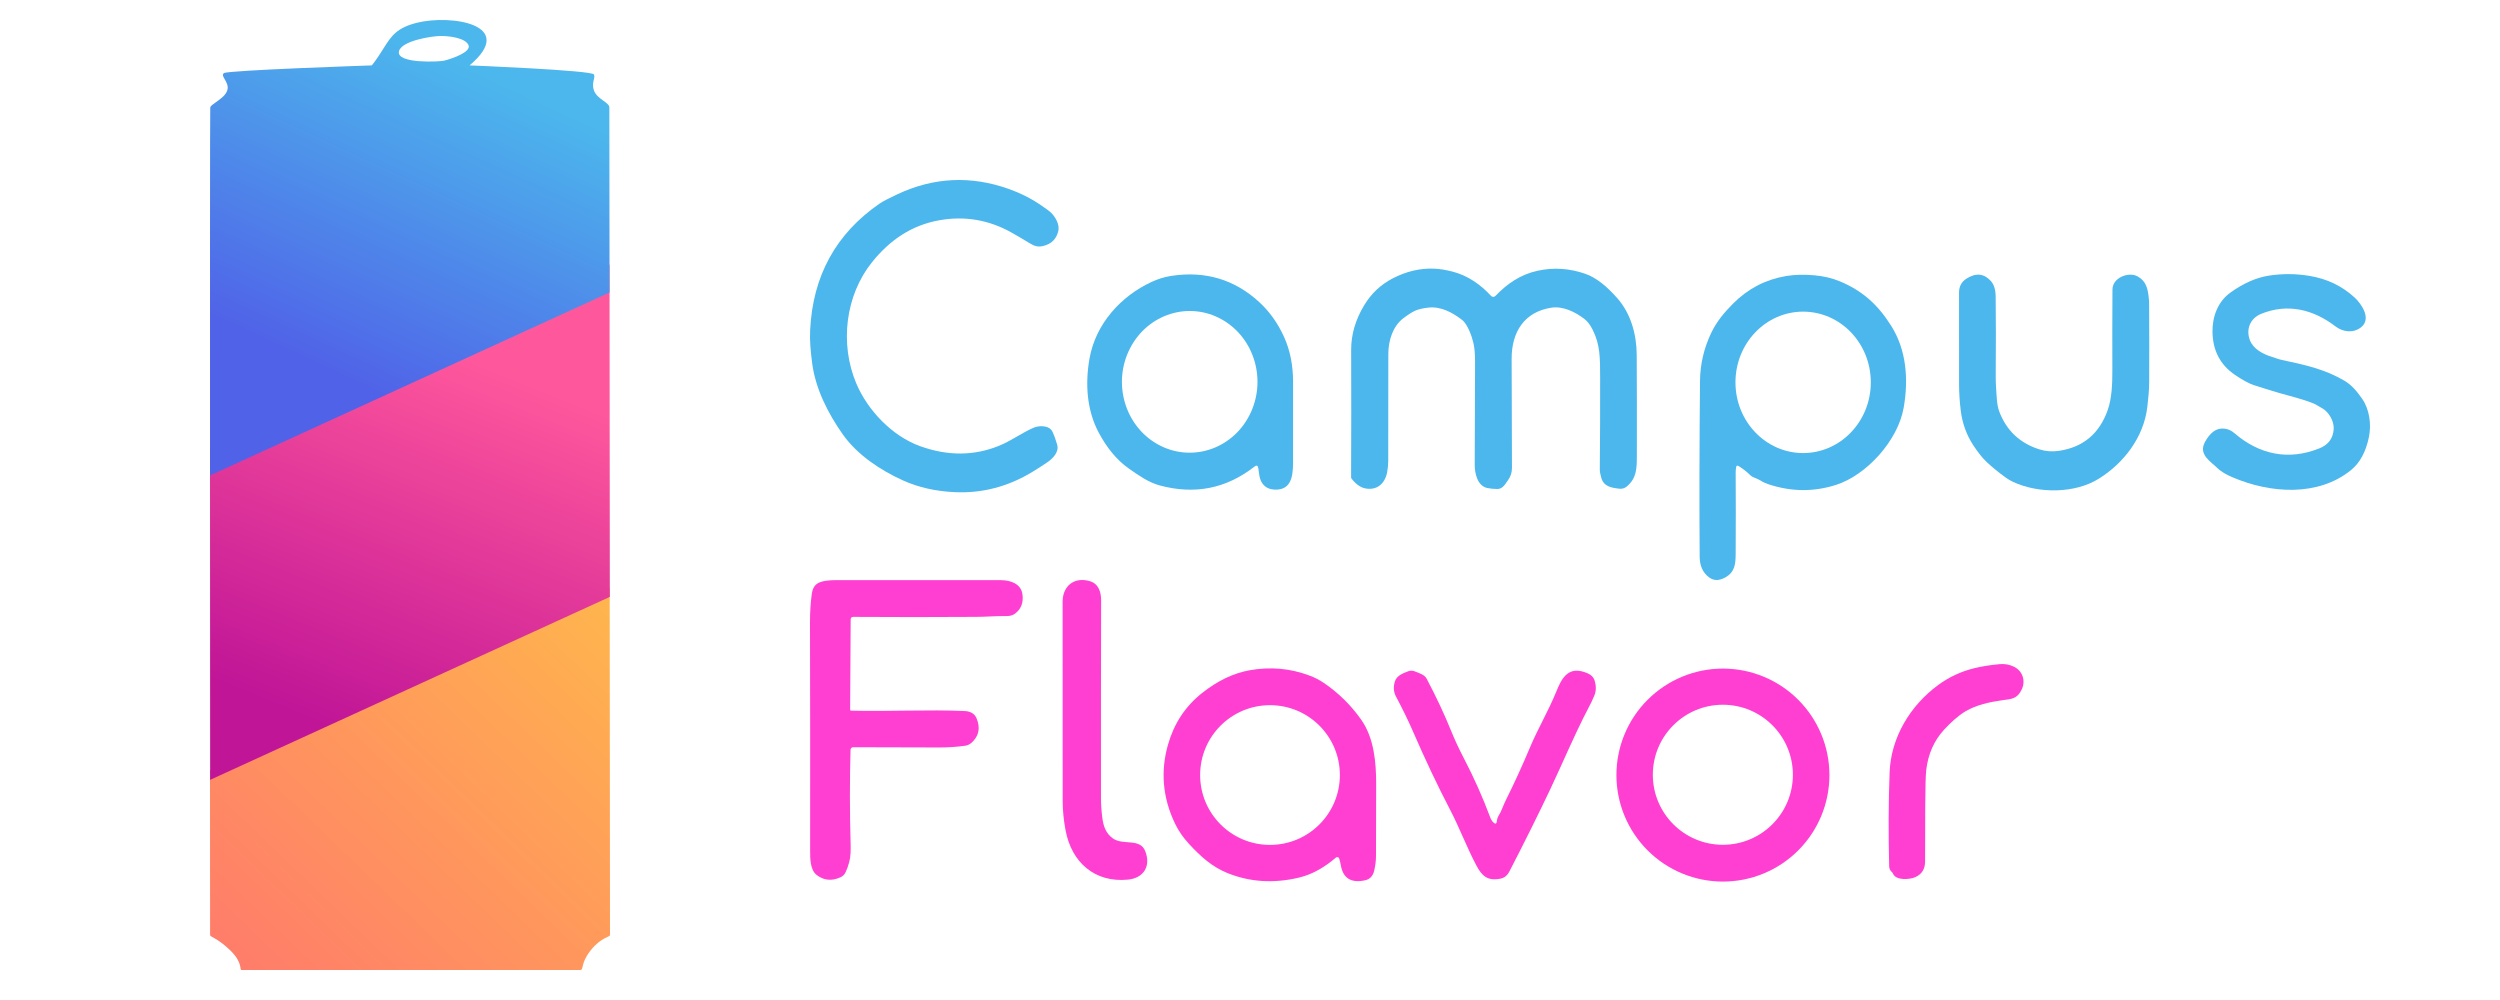
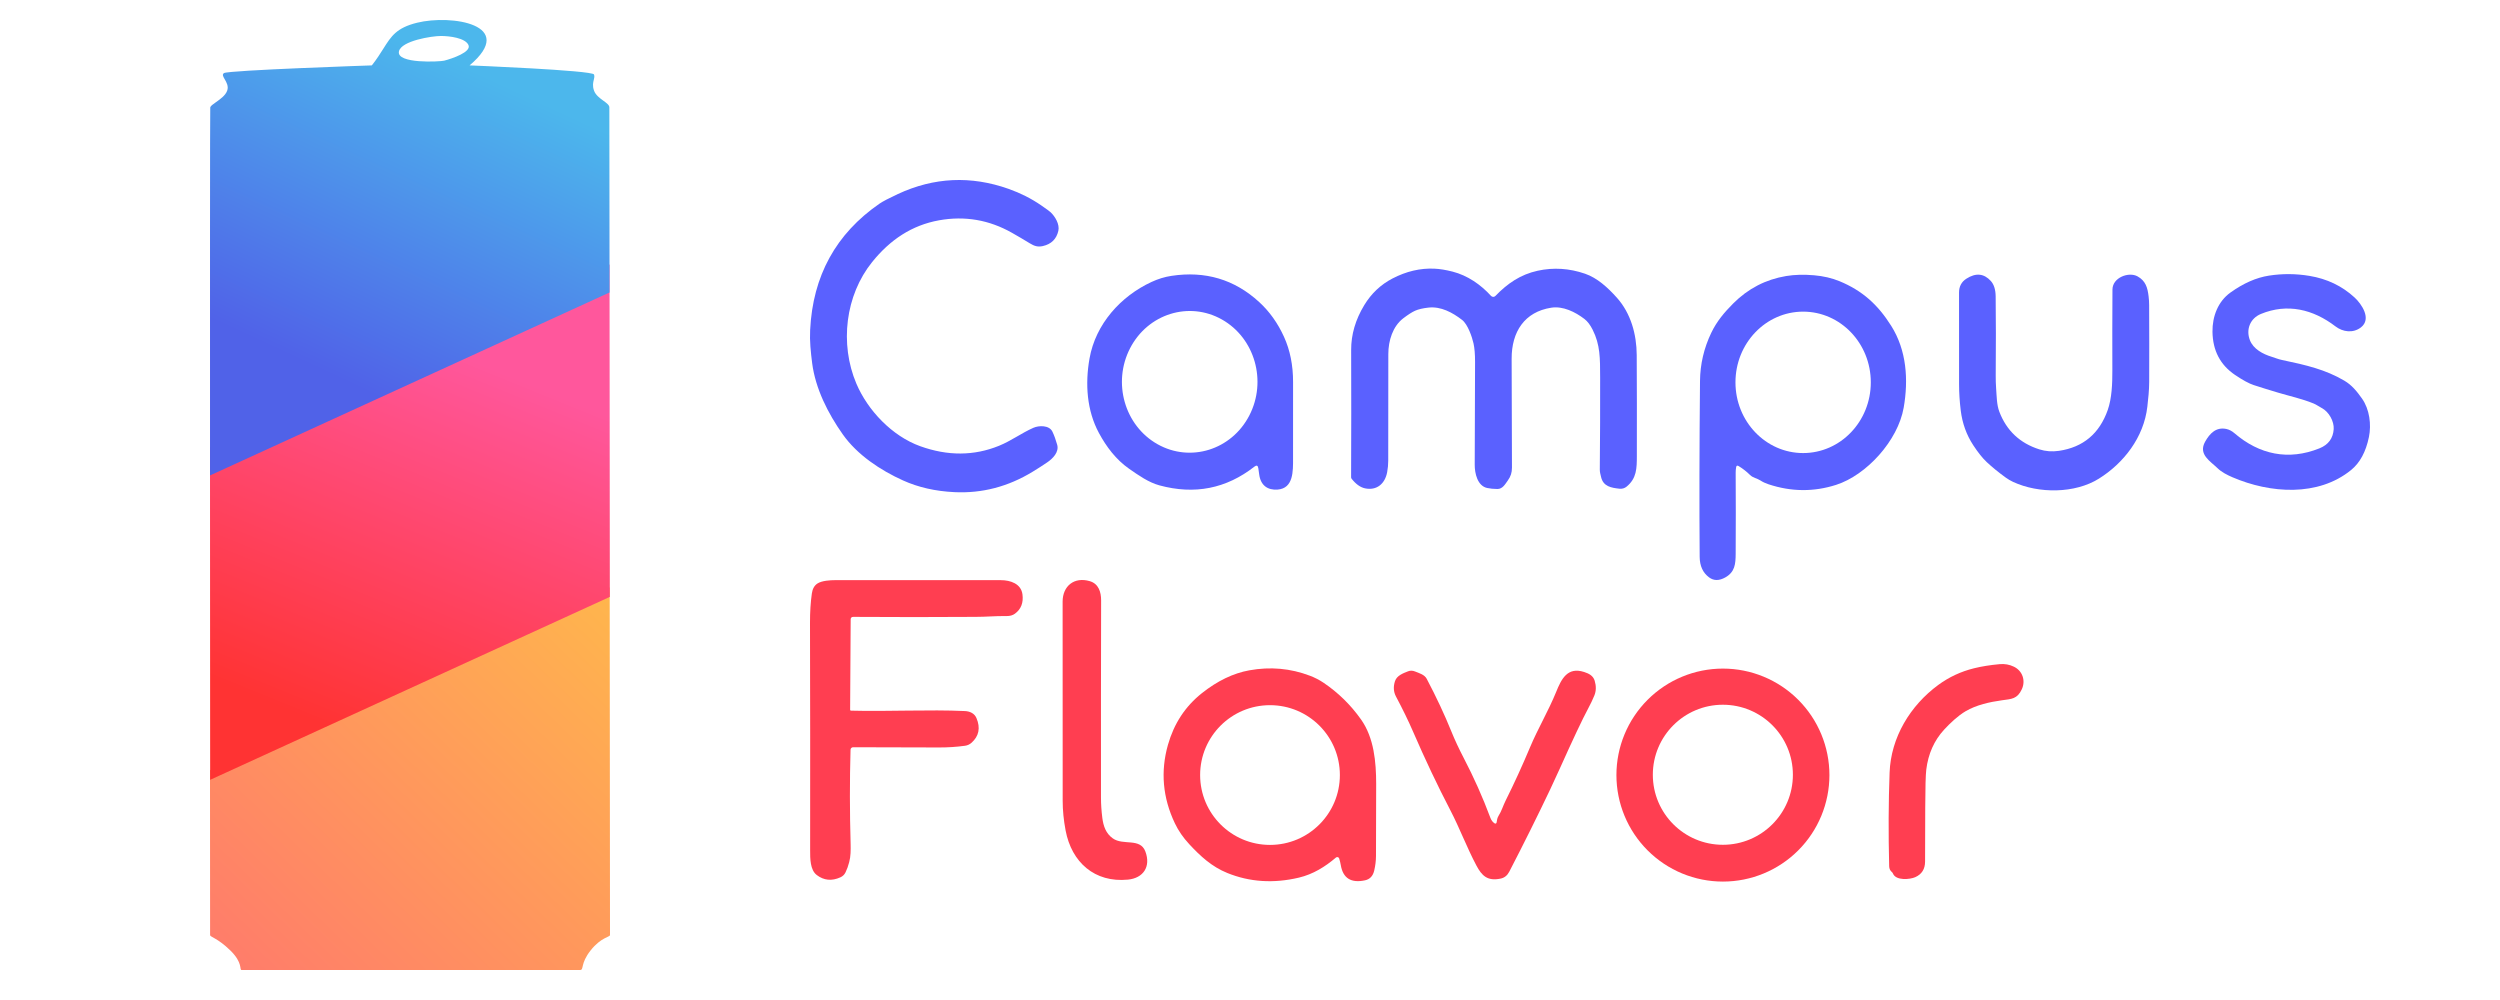
<svg xmlns="http://www.w3.org/2000/svg" width="250" height="100" viewBox="0 0 250 100" fill="none">
  <rect width="250" height="100" fill="white" />
-   <path d="M90.293 48.04C88.061 47.031 85.73 45.494 84.279 43.439C82.787 41.327 81.548 38.861 81.217 36.33C81.144 35.777 81.085 35.216 81.04 34.65C80.997 34.106 80.989 33.557 81.015 33C81.28 27.587 83.591 23.376 87.948 20.367C88.277 20.142 88.892 19.82 89.792 19.401C93.401 17.724 97.089 17.553 100.856 18.886C102.045 19.307 103.134 19.857 104.121 20.537C104.643 20.896 104.959 21.128 105.068 21.232C105.509 21.649 105.983 22.43 105.835 23.083C105.647 23.907 105.13 24.415 104.282 24.607C103.776 24.721 103.433 24.609 102.964 24.321C102.418 23.985 101.827 23.638 101.192 23.278C98.909 21.985 96.481 21.569 93.908 22.03C91.183 22.521 89.009 23.975 87.212 26.207C84.537 29.529 83.95 34.382 85.635 38.359C86.775 41.046 89.21 43.608 92.022 44.62C94.772 45.61 97.399 45.597 99.903 44.578C101.129 44.078 102.154 43.305 103.335 42.782C103.883 42.538 104.923 42.5 105.243 43.167C105.421 43.54 105.58 43.977 105.72 44.478C105.923 45.212 105.277 45.862 104.718 46.239C104.258 46.552 103.776 46.861 103.273 47.168C100.822 48.665 98.214 49.348 95.449 49.215C93.541 49.125 91.823 48.733 90.293 48.04Z" fill="#4CB7EC" />
-   <path d="M160.108 47.701C160.052 47.444 159.978 47.241 159.98 46.959C160.009 43.854 160.021 40.787 160.014 37.759C160.009 35.812 160.029 34.484 159.259 32.961C159.018 32.484 158.747 32.131 158.447 31.9C157.52 31.188 156.291 30.587 155.125 30.77C152.465 31.186 151.154 33.163 151.164 35.883C151.179 39.529 151.189 43.152 151.196 46.751C151.196 47.269 151.075 47.644 150.777 48.056C150.504 48.434 150.258 48.9 149.74 48.9C149.359 48.899 149.017 48.865 148.713 48.798C147.745 48.585 147.468 47.333 147.472 46.473C147.486 43.075 147.497 39.646 147.506 36.186C147.507 35.418 147.455 34.802 147.351 34.338C147.21 33.707 146.782 32.433 146.208 31.991C145.244 31.247 144.091 30.625 142.855 30.759C142.293 30.819 141.841 30.925 141.501 31.077C141.197 31.215 140.807 31.465 140.331 31.827C139.275 32.632 138.834 34.061 138.832 35.405C138.824 39.114 138.821 42.67 138.823 46.072C138.823 46.449 138.787 46.829 138.717 47.213C138.5 48.384 137.67 49.077 136.508 48.835C136.039 48.738 135.591 48.419 135.163 47.877C135.129 47.833 135.11 47.778 135.11 47.721C135.129 43.465 135.131 39.226 135.116 35.004C135.109 33.461 135.546 31.964 136.427 30.512C137.134 29.346 138.076 28.457 139.254 27.846C140.634 27.131 142.028 26.804 143.437 26.866C143.97 26.889 144.576 26.988 145.255 27.161C146.75 27.545 148.067 28.452 149.101 29.588C149.129 29.619 149.163 29.643 149.201 29.66C149.238 29.678 149.279 29.687 149.319 29.688C149.36 29.688 149.401 29.68 149.439 29.665C149.477 29.649 149.511 29.625 149.54 29.595C150.764 28.33 152.056 27.448 153.774 27.072C155.351 26.729 156.93 26.829 158.509 27.373C159.72 27.791 160.766 28.739 161.698 29.782C163.086 31.339 163.661 33.433 163.672 35.507C163.69 38.57 163.694 41.937 163.685 45.609C163.683 46.837 163.666 47.837 162.664 48.66C162.455 48.832 162.211 48.902 161.934 48.87C161.139 48.78 160.325 48.658 160.108 47.701Z" fill="#4CB7EC" />
-   <path d="M227.168 35.678C227.507 35.78 227.809 35.916 228.167 35.991C230.653 36.51 232.552 36.963 234.424 38.061C235.185 38.508 235.688 39.132 236.2 39.856C236.955 40.925 237.149 42.456 236.893 43.701C236.59 45.177 235.998 46.276 235.117 46.996C231.813 49.692 227.02 49.348 223.249 47.726C222.727 47.502 222.162 47.218 221.751 46.817C221.03 46.114 219.8 45.441 220.512 44.17C220.979 43.335 221.618 42.68 222.635 42.897C222.915 42.957 223.182 43.096 223.437 43.314C225.935 45.463 228.849 46.077 231.943 44.835C232.837 44.475 233.312 43.834 233.369 42.91C233.416 42.147 232.906 41.18 232.164 40.797C231.885 40.653 231.651 40.468 231.357 40.348C230.169 39.864 228.975 39.614 227.773 39.254C226.923 39 226.121 38.751 225.366 38.506C224.9 38.354 224.28 38.016 223.505 37.494C222.026 36.497 221.274 35.058 221.248 33.176C221.228 31.639 221.804 30.145 223.043 29.256C224.343 28.323 225.631 27.758 226.907 27.561C228.243 27.354 229.587 27.363 230.941 27.587C232.705 27.878 234.212 28.601 235.462 29.754C236.157 30.395 237.191 31.891 236.093 32.739C235.317 33.34 234.288 33.206 233.55 32.641C231.312 30.929 228.737 30.305 226.091 31.395C225.036 31.83 224.571 32.919 224.987 34.011C225.328 34.902 226.289 35.41 227.168 35.678Z" fill="#4CB7EC" />
-   <path d="M125.832 46.824C125.789 46.547 125.66 46.493 125.444 46.661C122.625 48.868 119.456 49.492 115.938 48.535C114.864 48.241 113.873 47.547 112.907 46.873C111.589 45.952 110.639 44.679 109.897 43.307C108.684 41.07 108.5 38.403 108.952 35.849C109.56 32.402 112.071 29.622 115.154 28.195C115.812 27.89 116.473 27.688 117.136 27.587C120.523 27.07 123.451 27.942 125.917 30.204C126.948 31.149 127.776 32.309 128.401 33.684C129.008 35.019 129.31 36.526 129.307 38.202C129.302 40.904 129.301 43.446 129.305 45.828C129.307 47.106 129.358 48.832 127.766 48.958C126.768 49.036 126.058 48.538 125.919 47.438C125.89 47.213 125.861 47.008 125.832 46.824Z" fill="#4CB7EC" />
-   <path d="M201.312 48.192C201.054 48.073 200.806 47.927 200.57 47.755C199.854 47.237 199.226 46.725 198.685 46.22C198.262 45.826 197.809 45.261 197.327 44.524C196.649 43.491 196.231 42.333 196.074 41.05C195.964 40.155 195.908 39.285 195.907 38.44C195.904 35.411 195.903 32.349 195.903 29.253C195.903 28.646 196.149 28.184 196.641 27.868C197.582 27.263 198.396 27.341 199.084 28.1C199.397 28.447 199.558 28.96 199.566 29.641C199.595 32.013 199.597 34.645 199.572 37.537C199.568 37.983 199.582 38.421 199.613 38.85C199.672 39.615 199.666 40.471 199.934 41.174C200.656 43.063 201.988 44.317 203.93 44.935C204.56 45.136 205.218 45.185 205.906 45.083C208.32 44.723 209.943 43.361 210.775 40.997C211.182 39.843 211.24 38.354 211.235 37.082C211.225 34.386 211.229 31.675 211.246 28.948C211.254 27.756 212.87 27.154 213.746 27.632C214.563 28.079 214.759 28.765 214.861 29.643C214.896 29.942 214.914 30.231 214.915 30.509C214.928 33.081 214.929 35.645 214.919 38.202C214.915 39.031 214.829 39.849 214.736 40.656C214.388 43.742 212.357 46.326 209.886 47.867C207.502 49.357 203.882 49.381 201.312 48.192Z" fill="#4CB7EC" />
-   <path d="M173.612 46.724C173.58 46.914 173.565 47.103 173.567 47.291C173.584 49.902 173.584 52.604 173.567 55.397C173.559 56.407 173.491 57.2 172.533 57.741C171.918 58.086 171.379 58.086 170.913 57.741C170.29 57.281 169.975 56.596 169.967 55.688C169.927 50.614 169.938 44.75 170.001 38.098C170.017 36.421 170.392 34.817 171.124 33.286C171.683 32.117 172.45 31.22 173.324 30.344C174.807 28.857 176.573 27.944 178.622 27.602C179.456 27.465 180.38 27.439 181.395 27.526C182.335 27.607 183.187 27.805 183.951 28.12C186.216 29.057 187.767 30.438 189.117 32.578C190.663 35.026 190.857 37.972 190.368 40.771C189.791 44.067 186.648 47.515 183.608 48.487C181.374 49.201 179.124 49.182 176.859 48.43C176.548 48.328 176.277 48.201 176.047 48.05C175.701 47.822 175.309 47.797 175.007 47.501C174.658 47.156 174.275 46.857 173.857 46.604C173.721 46.523 173.639 46.563 173.612 46.724Z" fill="#4CB7EC" />
+   <path d="M90.293 48.04C88.061 47.031 85.73 45.494 84.279 43.439C82.787 41.327 81.548 38.861 81.217 36.33C81.144 35.777 81.085 35.216 81.04 34.65C80.997 34.106 80.989 33.557 81.015 33C81.28 27.587 83.591 23.376 87.948 20.367C88.277 20.142 88.892 19.82 89.792 19.401C93.401 17.724 97.089 17.553 100.856 18.886C102.045 19.307 103.134 19.857 104.121 20.537C104.643 20.896 104.959 21.128 105.068 21.232C105.509 21.649 105.983 22.43 105.835 23.083C105.647 23.907 105.13 24.415 104.282 24.607C103.776 24.721 103.433 24.609 102.964 24.321C102.418 23.985 101.827 23.638 101.192 23.278C98.909 21.985 96.481 21.569 93.908 22.03C91.183 22.521 89.009 23.975 87.212 26.207C84.537 29.529 83.95 34.382 85.635 38.359C86.775 41.046 89.21 43.608 92.022 44.62C94.772 45.61 97.399 45.597 99.903 44.578C101.129 44.078 102.154 43.305 103.335 42.782C103.883 42.538 104.923 42.5 105.243 43.167C105.421 43.54 105.58 43.977 105.72 44.478C105.923 45.212 105.277 45.862 104.718 46.239C104.258 46.552 103.776 46.861 103.273 47.168C100.822 48.665 98.214 49.348 95.449 49.215C93.541 49.125 91.823 48.733 90.293 48.04Z" fill="#5A61FF" />
+   <path d="M160.108 47.701C160.052 47.444 159.978 47.241 159.98 46.959C160.009 43.854 160.021 40.787 160.014 37.759C160.009 35.812 160.029 34.484 159.259 32.961C159.018 32.484 158.747 32.131 158.447 31.9C157.52 31.188 156.291 30.587 155.125 30.77C152.465 31.186 151.154 33.163 151.164 35.883C151.179 39.529 151.189 43.152 151.196 46.751C151.196 47.269 151.075 47.644 150.777 48.056C150.504 48.434 150.258 48.9 149.74 48.9C149.359 48.899 149.017 48.865 148.713 48.798C147.745 48.585 147.468 47.333 147.472 46.473C147.486 43.075 147.497 39.646 147.506 36.186C147.507 35.418 147.455 34.802 147.351 34.338C147.21 33.707 146.782 32.433 146.208 31.991C145.244 31.247 144.091 30.625 142.855 30.759C142.293 30.819 141.841 30.925 141.501 31.077C141.197 31.215 140.807 31.465 140.331 31.827C139.275 32.632 138.834 34.061 138.832 35.405C138.824 39.114 138.821 42.67 138.823 46.072C138.823 46.449 138.787 46.829 138.717 47.213C138.5 48.384 137.67 49.077 136.508 48.835C136.039 48.738 135.591 48.419 135.163 47.877C135.129 47.833 135.11 47.778 135.11 47.721C135.129 43.465 135.131 39.226 135.116 35.004C135.109 33.461 135.546 31.964 136.427 30.512C137.134 29.346 138.076 28.457 139.254 27.846C140.634 27.131 142.028 26.804 143.437 26.866C143.97 26.889 144.576 26.988 145.255 27.161C146.75 27.545 148.067 28.452 149.101 29.588C149.129 29.619 149.163 29.643 149.201 29.66C149.238 29.678 149.279 29.687 149.319 29.688C149.36 29.688 149.401 29.68 149.439 29.665C149.477 29.649 149.511 29.625 149.54 29.595C150.764 28.33 152.056 27.448 153.774 27.072C155.351 26.729 156.93 26.829 158.509 27.373C159.72 27.791 160.766 28.739 161.698 29.782C163.086 31.339 163.661 33.433 163.672 35.507C163.69 38.57 163.694 41.937 163.685 45.609C163.683 46.837 163.666 47.837 162.664 48.66C162.455 48.832 162.211 48.902 161.934 48.87C161.139 48.78 160.325 48.658 160.108 47.701Z" fill="#5A61FF" />
+   <path d="M227.168 35.678C227.507 35.78 227.809 35.916 228.167 35.991C230.653 36.51 232.552 36.963 234.424 38.061C235.185 38.508 235.688 39.132 236.2 39.856C236.955 40.925 237.149 42.456 236.893 43.701C236.59 45.177 235.998 46.276 235.117 46.996C231.813 49.692 227.02 49.348 223.249 47.726C222.727 47.502 222.162 47.218 221.751 46.817C221.03 46.114 219.8 45.441 220.512 44.17C220.979 43.335 221.618 42.68 222.635 42.897C222.915 42.957 223.182 43.096 223.437 43.314C225.935 45.463 228.849 46.077 231.943 44.835C232.837 44.475 233.312 43.834 233.369 42.91C233.416 42.147 232.906 41.18 232.164 40.797C231.885 40.653 231.651 40.468 231.357 40.348C230.169 39.864 228.975 39.614 227.773 39.254C226.923 39 226.121 38.751 225.366 38.506C224.9 38.354 224.28 38.016 223.505 37.494C222.026 36.497 221.274 35.058 221.248 33.176C221.228 31.639 221.804 30.145 223.043 29.256C224.343 28.323 225.631 27.758 226.907 27.561C228.243 27.354 229.587 27.363 230.941 27.587C232.705 27.878 234.212 28.601 235.462 29.754C236.157 30.395 237.191 31.891 236.093 32.739C235.317 33.34 234.288 33.206 233.55 32.641C231.312 30.929 228.737 30.305 226.091 31.395C225.036 31.83 224.571 32.919 224.987 34.011C225.328 34.902 226.289 35.41 227.168 35.678Z" fill="#5A61FF" />
+   <path d="M125.832 46.824C125.789 46.547 125.66 46.493 125.444 46.661C122.625 48.868 119.456 49.492 115.938 48.535C114.864 48.241 113.873 47.547 112.907 46.873C111.589 45.952 110.639 44.679 109.897 43.307C108.684 41.07 108.5 38.403 108.952 35.849C109.56 32.402 112.071 29.622 115.154 28.195C115.812 27.89 116.473 27.688 117.136 27.587C120.523 27.07 123.451 27.942 125.917 30.204C126.948 31.149 127.776 32.309 128.401 33.684C129.008 35.019 129.31 36.526 129.307 38.202C129.302 40.904 129.301 43.446 129.305 45.828C129.307 47.106 129.358 48.832 127.766 48.958C126.768 49.036 126.058 48.538 125.919 47.438C125.89 47.213 125.861 47.008 125.832 46.824Z" fill="#5A61FF" />
+   <path d="M201.312 48.192C201.054 48.073 200.806 47.927 200.57 47.755C199.854 47.237 199.226 46.725 198.685 46.22C198.262 45.826 197.809 45.261 197.327 44.524C196.649 43.491 196.231 42.333 196.074 41.05C195.964 40.155 195.908 39.285 195.907 38.44C195.904 35.411 195.903 32.349 195.903 29.253C195.903 28.646 196.149 28.184 196.641 27.868C197.582 27.263 198.396 27.341 199.084 28.1C199.397 28.447 199.558 28.96 199.566 29.641C199.595 32.013 199.597 34.645 199.572 37.537C199.568 37.983 199.582 38.421 199.613 38.85C199.672 39.615 199.666 40.471 199.934 41.174C200.656 43.063 201.988 44.317 203.93 44.935C204.56 45.136 205.218 45.185 205.906 45.083C208.32 44.723 209.943 43.361 210.775 40.997C211.182 39.843 211.24 38.354 211.235 37.082C211.225 34.386 211.229 31.675 211.246 28.948C211.254 27.756 212.87 27.154 213.746 27.632C214.563 28.079 214.759 28.765 214.861 29.643C214.896 29.942 214.914 30.231 214.915 30.509C214.928 33.081 214.929 35.645 214.919 38.202C214.915 39.031 214.829 39.849 214.736 40.656C214.388 43.742 212.357 46.326 209.886 47.867C207.502 49.357 203.882 49.381 201.312 48.192Z" fill="#5A61FF" />
+   <path d="M173.612 46.724C173.58 46.914 173.565 47.103 173.567 47.291C173.584 49.902 173.584 52.604 173.567 55.397C173.559 56.407 173.491 57.2 172.533 57.741C171.918 58.086 171.379 58.086 170.913 57.741C170.29 57.281 169.975 56.596 169.967 55.688C169.927 50.614 169.938 44.75 170.001 38.098C170.017 36.421 170.392 34.817 171.124 33.286C171.683 32.117 172.45 31.22 173.324 30.344C174.807 28.857 176.573 27.944 178.622 27.602C179.456 27.465 180.38 27.439 181.395 27.526C182.335 27.607 183.187 27.805 183.951 28.12C186.216 29.057 187.767 30.438 189.117 32.578C190.663 35.026 190.857 37.972 190.368 40.771C189.791 44.067 186.648 47.515 183.608 48.487C181.374 49.201 179.124 49.182 176.859 48.43C176.548 48.328 176.277 48.201 176.047 48.05C175.701 47.822 175.309 47.797 175.007 47.501C174.658 47.156 174.275 46.857 173.857 46.604C173.721 46.523 173.639 46.563 173.612 46.724Z" fill="#5A61FF" />
  <path d="M113.011 34.818C111.23 38.26 112.454 42.557 115.746 44.417C119.037 46.276 123.15 44.994 124.931 41.552C126.712 38.11 125.488 33.812 122.196 31.952C118.905 30.093 114.792 31.376 113.011 34.818Z" fill="white" />
  <path d="M180.313 45.306C184.051 45.306 187.081 42.141 187.081 38.235C187.081 34.33 184.051 31.164 180.313 31.164C176.576 31.164 173.546 34.33 173.546 38.235C173.546 42.141 176.576 45.306 180.313 45.306Z" fill="white" />
-   <path d="M85.114 71.065C88.732 71.166 92.941 70.937 96.489 71.106C96.992 71.129 97.447 71.335 97.647 71.811C98.061 72.79 97.896 73.611 97.154 74.275C96.966 74.442 96.749 74.542 96.502 74.576C95.661 74.691 94.799 74.748 93.915 74.747C91.022 74.742 88.154 74.734 85.31 74.724C85.243 74.724 85.179 74.75 85.131 74.796C85.083 74.843 85.055 74.906 85.054 74.973C84.967 78.051 84.97 81.196 85.063 84.409C85.072 84.695 85.07 84.995 85.055 85.311C85.043 85.612 84.997 85.913 84.919 86.215C84.823 86.59 84.702 86.929 84.554 87.232C84.442 87.462 84.271 87.628 84.041 87.732C83.176 88.122 82.388 88.046 81.677 87.504C81.012 86.997 81.012 85.862 81.014 85.045C81.024 77.13 81.019 69.541 81 62.278C80.998 61.207 81.059 60.23 81.185 59.346C81.251 58.879 81.441 58.545 81.754 58.345C82.19 58.065 83.016 58.016 83.533 58.014C88.889 58.01 94.407 58.011 100.087 58.016C101.046 58.018 102.105 58.374 102.245 59.429C102.358 60.271 102.108 60.917 101.495 61.368C101.276 61.531 100.995 61.611 100.651 61.607C100.111 61.602 99.582 61.613 99.065 61.642C98.576 61.668 98.069 61.683 97.543 61.687C93.472 61.715 89.401 61.716 85.33 61.688C85.156 61.687 85.069 61.773 85.067 61.947L85.013 70.962C85.011 71.029 85.045 71.064 85.114 71.065Z" fill="#FF3FD1" />
-   <path d="M110.232 81.787C110.335 82.606 110.588 83.346 111.278 83.836C112.322 84.583 114.015 83.754 114.538 85.152C115.108 86.677 114.323 87.814 112.791 87.963C109.462 88.286 107.16 86.225 106.56 83.047C106.367 82.025 106.269 81.04 106.268 80.092C106.258 73.624 106.256 66.98 106.262 60.159C106.264 58.615 107.407 57.653 108.982 58.117C109.867 58.378 110.114 59.214 110.112 60.038C110.096 66.254 110.092 72.834 110.098 79.777C110.099 80.42 110.144 81.09 110.232 81.787Z" fill="#FF3FD1" />
-   <path d="M191.522 87.718C190.998 87.95 189.59 88.091 189.293 87.349C189.272 87.296 189.239 87.25 189.195 87.213C189.017 87.065 188.924 86.871 188.917 86.629C188.834 83.35 188.849 80.226 188.96 77.257C189.09 73.736 191.025 70.554 193.826 68.495C194.901 67.706 196.096 67.149 197.411 66.825C198.16 66.639 199.015 66.503 199.976 66.415C200.474 66.369 200.947 66.455 201.393 66.671C202.25 67.085 202.581 68.057 202.186 68.917C201.729 69.91 201.156 69.895 200.205 70.027C198.961 70.198 197.631 70.495 196.564 71.121C195.801 71.567 194.995 72.331 194.411 72.966C193.415 74.05 192.82 75.383 192.627 76.967C192.565 77.482 192.53 78.746 192.524 80.758C192.519 82.578 192.513 84.377 192.508 86.155C192.507 86.907 192.178 87.428 191.522 87.718Z" fill="#FF3FD1" />
-   <path d="M133.919 85.849C133.909 85.817 133.892 85.788 133.868 85.764C133.844 85.741 133.815 85.723 133.783 85.714C133.751 85.704 133.717 85.703 133.684 85.71C133.652 85.717 133.622 85.732 133.596 85.754C132.506 86.683 131.302 87.427 129.893 87.762C127.359 88.362 124.972 88.208 122.731 87.299C121.185 86.673 120.036 85.618 118.916 84.408C118.315 83.761 117.839 83.07 117.489 82.334C116.27 79.772 116.038 77.154 116.795 74.482C117.398 72.356 118.529 70.635 120.188 69.318C121.742 68.085 123.324 67.323 124.933 67.032C127.025 66.652 129.044 66.832 130.989 67.572C131.487 67.761 131.946 67.998 132.366 68.282C133.826 69.269 135.073 70.491 136.104 71.947C137.403 73.782 137.615 76.204 137.617 78.391C137.618 81.057 137.612 83.46 137.599 85.6C137.597 86.077 137.537 86.564 137.421 87.06C137.294 87.604 136.986 87.928 136.499 88.032C135.111 88.329 134.305 87.826 134.081 86.523C134.044 86.306 133.99 86.081 133.919 85.849Z" fill="#FF3FD1" />
-   <path d="M182.942 77.508C182.942 80.333 181.82 83.042 179.823 85.039C177.826 87.036 175.117 88.158 172.292 88.158C169.468 88.158 166.759 87.036 164.762 85.039C162.764 83.042 161.642 80.333 161.642 77.508C161.642 74.684 162.764 71.975 164.762 69.978C166.759 67.981 169.468 66.859 172.292 66.859C175.117 66.859 177.826 67.981 179.823 69.978C181.82 71.975 182.942 74.684 182.942 77.508Z" fill="#FF3FD1" />
-   <path d="M149.467 82.341C149.484 82.352 149.504 82.359 149.525 82.361C149.545 82.362 149.566 82.358 149.585 82.35C149.604 82.341 149.621 82.328 149.633 82.312C149.646 82.295 149.654 82.276 149.657 82.255C149.692 82.028 149.727 81.789 149.851 81.591C150.155 81.118 150.306 80.576 150.561 80.064C151.414 78.355 152.227 76.579 153.001 74.736C153.794 72.846 154.848 71.082 155.61 69.207C156.129 67.925 156.734 66.656 158.409 67.198C158.878 67.35 159.313 67.56 159.467 68.069C159.629 68.606 159.619 69.098 159.438 69.545C159.268 69.961 159.059 70.399 158.812 70.859C158.244 71.915 157.305 73.905 155.993 76.829C155.678 77.532 155.36 78.222 155.038 78.9C153.727 81.657 152.354 84.417 150.921 87.18C150.726 87.554 150.44 87.781 150.061 87.86C148.751 88.136 148.183 87.576 147.643 86.558C146.677 84.738 145.971 82.827 145.042 81.04C143.757 78.573 142.507 75.934 141.29 73.126C140.841 72.09 140.278 70.933 139.6 69.656C139.351 69.185 139.318 68.672 139.499 68.116C139.682 67.556 140.31 67.326 140.805 67.132C141.028 67.044 141.262 67.049 141.505 67.148C141.914 67.315 142.446 67.457 142.668 67.875C143.631 69.702 144.453 71.456 145.133 73.138C145.477 73.985 145.885 74.862 146.358 75.77C147.383 77.733 148.276 79.736 149.037 81.779C149.13 82.031 149.273 82.218 149.467 82.341Z" fill="#FF3FD1" />
+   <path d="M85.114 71.065C88.732 71.166 92.941 70.937 96.489 71.106C96.992 71.129 97.447 71.335 97.647 71.811C98.061 72.79 97.896 73.611 97.154 74.275C96.966 74.442 96.749 74.542 96.502 74.576C95.661 74.691 94.799 74.748 93.915 74.747C91.022 74.742 88.154 74.734 85.31 74.724C85.243 74.724 85.179 74.75 85.131 74.796C85.083 74.843 85.055 74.906 85.054 74.973C84.967 78.051 84.97 81.196 85.063 84.409C85.072 84.694 85.07 84.995 85.055 85.311C85.043 85.612 84.997 85.913 84.919 86.215C84.823 86.59 84.702 86.929 84.554 87.232C84.442 87.462 84.271 87.628 84.041 87.732C83.176 88.122 82.388 88.046 81.677 87.504C81.012 86.997 81.012 85.862 81.014 85.045C81.024 77.13 81.019 69.541 81 62.278C80.998 61.207 81.059 60.23 81.185 59.346C81.251 58.879 81.441 58.545 81.754 58.344C82.19 58.065 83.016 58.016 83.533 58.014C88.889 58.01 94.407 58.011 100.087 58.016C101.046 58.018 102.105 58.374 102.245 59.429C102.358 60.27 102.108 60.917 101.495 61.368C101.276 61.531 100.995 61.611 100.651 61.607C100.111 61.602 99.582 61.613 99.065 61.642C98.576 61.668 98.069 61.683 97.543 61.687C93.472 61.715 89.401 61.716 85.33 61.688C85.156 61.687 85.069 61.773 85.067 61.947L85.013 70.962C85.011 71.029 85.045 71.064 85.114 71.065Z" fill="#FF3E51" />
+   <path d="M110.232 81.787C110.335 82.606 110.588 83.346 111.278 83.836C112.322 84.583 114.015 83.754 114.538 85.152C115.108 86.677 114.323 87.814 112.791 87.963C109.462 88.286 107.16 86.225 106.56 83.047C106.367 82.025 106.269 81.04 106.268 80.092C106.258 73.624 106.256 66.98 106.262 60.159C106.264 58.615 107.407 57.653 108.982 58.117C109.867 58.378 110.114 59.214 110.112 60.038C110.096 66.254 110.092 72.834 110.098 79.777C110.099 80.42 110.144 81.09 110.232 81.787Z" fill="#FF3E51" />
+   <path d="M191.522 87.718C190.998 87.95 189.59 88.091 189.293 87.349C189.272 87.296 189.239 87.25 189.195 87.213C189.017 87.065 188.924 86.871 188.917 86.63C188.834 83.35 188.849 80.226 188.96 77.257C189.09 73.736 191.025 70.554 193.826 68.495C194.901 67.706 196.096 67.149 197.411 66.825C198.16 66.639 199.015 66.503 199.976 66.415C200.474 66.369 200.947 66.455 201.393 66.671C202.25 67.085 202.581 68.057 202.186 68.917C201.729 69.91 201.156 69.895 200.205 70.027C198.961 70.198 197.631 70.495 196.564 71.121C195.801 71.567 194.995 72.331 194.411 72.966C193.415 74.05 192.82 75.383 192.627 76.967C192.565 77.482 192.53 78.746 192.524 80.758C192.519 82.578 192.513 84.377 192.508 86.155C192.507 86.907 192.178 87.428 191.522 87.718Z" fill="#FF3E51" />
+   <path d="M133.919 85.849C133.909 85.817 133.892 85.788 133.868 85.764C133.844 85.741 133.815 85.723 133.783 85.714C133.751 85.704 133.717 85.703 133.684 85.71C133.652 85.717 133.622 85.732 133.596 85.754C132.506 86.683 131.302 87.427 129.893 87.762C127.359 88.362 124.972 88.208 122.731 87.299C121.185 86.673 120.036 85.618 118.916 84.408C118.315 83.761 117.839 83.07 117.489 82.334C116.27 79.772 116.038 77.154 116.795 74.482C117.398 72.356 118.529 70.635 120.188 69.318C121.742 68.085 123.324 67.323 124.933 67.032C127.025 66.652 129.044 66.832 130.989 67.572C131.487 67.761 131.946 67.998 132.366 68.282C133.826 69.269 135.073 70.491 136.104 71.947C137.403 73.782 137.615 76.204 137.617 78.391C137.618 81.057 137.612 83.46 137.599 85.6C137.597 86.077 137.537 86.564 137.421 87.06C137.294 87.604 136.986 87.928 136.499 88.032C135.111 88.329 134.305 87.826 134.081 86.523C134.044 86.306 133.99 86.081 133.919 85.849Z" fill="#FF3E51" />
+   <path d="M182.942 77.508C182.942 80.333 181.82 83.042 179.823 85.039C177.826 87.036 175.117 88.158 172.292 88.158C169.468 88.158 166.759 87.036 164.762 85.039C162.764 83.042 161.642 80.333 161.642 77.508C161.642 74.684 162.764 71.975 164.762 69.978C166.759 67.981 169.468 66.859 172.292 66.859C175.117 66.859 177.826 67.981 179.823 69.978C181.82 71.975 182.942 74.684 182.942 77.508Z" fill="#FF3E51" />
+   <path d="M149.467 82.341C149.484 82.352 149.504 82.359 149.525 82.361C149.545 82.362 149.566 82.358 149.585 82.35C149.604 82.341 149.621 82.328 149.633 82.312C149.646 82.295 149.654 82.276 149.657 82.255C149.692 82.028 149.727 81.789 149.851 81.591C150.155 81.118 150.306 80.576 150.561 80.064C151.414 78.355 152.227 76.579 153.001 74.736C153.794 72.846 154.848 71.082 155.61 69.207C156.129 67.925 156.734 66.656 158.409 67.198C158.878 67.35 159.313 67.56 159.467 68.069C159.629 68.606 159.619 69.098 159.438 69.545C159.268 69.961 159.059 70.399 158.812 70.859C158.244 71.915 157.305 73.905 155.993 76.829C155.678 77.532 155.36 78.222 155.038 78.9C153.727 81.657 152.354 84.417 150.921 87.18C150.726 87.554 150.44 87.781 150.061 87.86C148.751 88.136 148.183 87.576 147.643 86.558C146.677 84.738 145.971 82.827 145.042 81.04C143.757 78.573 142.507 75.934 141.29 73.126C140.841 72.09 140.278 70.933 139.6 69.656C139.351 69.185 139.318 68.672 139.499 68.116C139.682 67.556 140.31 67.326 140.805 67.132C141.028 67.044 141.262 67.049 141.505 67.148C141.914 67.315 142.446 67.457 142.668 67.875C143.631 69.702 144.453 71.456 145.133 73.138C145.477 73.985 145.885 74.862 146.358 75.77C147.383 77.733 148.276 79.736 149.037 81.779C149.13 82.031 149.273 82.218 149.467 82.341Z" fill="#FF3E51" />
  <path d="M172.286 84.479C176.153 84.479 179.289 81.344 179.289 77.476C179.289 73.609 176.153 70.474 172.286 70.474C168.418 70.474 165.283 73.609 165.283 77.476C165.283 81.344 168.418 84.479 172.286 84.479Z" fill="white" />
  <path d="M127 84.491C130.859 84.491 133.987 81.363 133.987 77.504C133.987 73.645 130.859 70.517 127 70.517C123.141 70.517 120.013 73.645 120.013 77.504C120.013 81.363 123.141 84.491 127 84.491Z" fill="white" />
-   <path d="M21.01 93.503L21.009 92.925C21.007 90.422 21.009 89.732 21 77.025L60.969 58.728C60.989 80.693 61 93.396 61 93.503C61 93.713 60.111 93.713 59.061 95.041C58.011 96.371 58.415 97 58.011 97L24.161 97C23.918 97 24.322 96.3 23.03 95.041C21.737 93.782 21.01 93.713 21.01 93.503Z" fill="url(#paint0_linear_186_156)" />
-   <path d="M60.953 26.449L21 44.746C21.002 55.239 21.008 67.631 21.015 77.984L60.983 59.687C60.972 47.274 60.961 34.511 60.953 26.449Z" fill="url(#paint1_linear_186_156)" />
-   <path fill-rule="evenodd" clip-rule="evenodd" d="M41.708 2.273C45.101 1.433 51.801 2.444 46.959 6.539C46.959 6.539 59.239 7.029 59.4 7.449C59.468 7.626 59.427 7.79 59.379 7.984C59.312 8.25 59.232 8.572 59.4 9.057C59.555 9.503 59.978 9.811 60.341 10.075C60.662 10.308 60.935 10.506 60.935 10.736C60.935 10.762 60.936 11.643 60.938 13.032C60.942 16.988 60.951 25.066 60.955 29.246L21.002 47.543C20.999 32.303 20.996 10.867 21.026 10.736C21.059 10.594 21.298 10.426 21.59 10.222C22.015 9.924 22.553 9.547 22.722 9.057C22.873 8.621 22.651 8.237 22.473 7.93C22.315 7.657 22.192 7.444 22.399 7.309C22.84 7.022 37.184 6.539 37.184 6.539C37.676 5.915 38.023 5.363 38.33 4.875C39.127 3.61 39.648 2.782 41.708 2.273ZM44.083 3.598C43.194 3.598 40.14 4.075 39.897 5.13C39.603 6.41 44.013 6.172 44.416 6.067C45.227 5.857 47.167 5.198 46.845 4.499C46.522 3.796 44.972 3.598 44.083 3.598Z" fill="url(#paint2_linear_186_156)" />
+   <path d="M21.01 93.503L21.009 92.925C21.007 90.422 21.009 89.732 21 77.025L60.969 58.728C60.989 80.693 61 93.396 61 93.503C61 93.713 60.111 93.713 59.061 95.041C58.011 96.371 58.415 97 58.011 97L24.161 97C23.918 97 24.322 96.3 23.03 95.041C21.737 93.782 21.01 93.713 21.01 93.503Z" fill="url(#paint0_linear_478_658)" />
+   <path d="M60.953 26.449L21 44.746C21.002 55.239 21.008 67.631 21.015 77.984L60.983 59.687C60.972 47.274 60.961 34.511 60.953 26.449Z" fill="url(#paint1_linear_478_658)" />
+   <path fill-rule="evenodd" clip-rule="evenodd" d="M41.708 2.273C45.101 1.433 51.8 2.444 46.959 6.539C46.959 6.539 59.239 7.029 59.4 7.449C59.468 7.626 59.427 7.79 59.379 7.984C59.312 8.25 59.232 8.572 59.4 9.057C59.555 9.503 59.978 9.811 60.341 10.075C60.662 10.308 60.935 10.506 60.935 10.736C60.935 10.762 60.936 11.643 60.938 13.032C60.942 16.988 60.951 25.066 60.955 29.246L21.002 47.543C20.999 32.303 20.996 10.867 21.026 10.736C21.059 10.594 21.298 10.426 21.59 10.222C22.015 9.924 22.553 9.547 22.722 9.057C22.873 8.621 22.651 8.237 22.473 7.93C22.315 7.657 22.192 7.444 22.399 7.309C22.84 7.022 37.184 6.539 37.184 6.539C37.676 5.915 38.023 5.363 38.33 4.875C39.127 3.61 39.648 2.782 41.708 2.273ZM44.083 3.598C43.194 3.598 40.14 4.075 39.897 5.13C39.603 6.41 44.013 6.172 44.416 6.067C45.227 5.857 47.167 5.198 46.845 4.499C46.522 3.796 44.972 3.598 44.083 3.598Z" fill="url(#paint2_linear_478_658)" />
  <defs>
-     <linearGradient id="paint0_linear_186_156" x1="61" y1="60.006" x2="24.977" y2="97.358" gradientUnits="userSpaceOnUse">
+     <linearGradient id="paint0_linear_478_658" x1="61" y1="60.006" x2="24.977" y2="97.358" gradientUnits="userSpaceOnUse">
      <stop stop-color="#FFB54D" />
      <stop offset="1" stop-color="#FF7D6A" />
    </linearGradient>
-     <linearGradient id="paint1_linear_186_156" x1="60.983" y1="41.626" x2="46.124" y2="78.126" gradientUnits="userSpaceOnUse">
+     <linearGradient id="paint1_linear_478_658" x1="60.983" y1="41.626" x2="46.124" y2="78.126" gradientUnits="userSpaceOnUse">
      <stop stop-color="#FF579C" />
-       <stop offset="1" stop-color="#C01597" />
+       <stop offset="1" stop-color="#FF3333" />
    </linearGradient>
-     <linearGradient id="paint2_linear_186_156" x1="59.896" y1="12.866" x2="45.738" y2="43.361" gradientUnits="userSpaceOnUse">
+     <linearGradient id="paint2_linear_478_658" x1="59.896" y1="12.866" x2="45.738" y2="43.361" gradientUnits="userSpaceOnUse">
      <stop stop-color="#4CB7EC" />
      <stop offset="1" stop-color="#5062E8" />
    </linearGradient>
  </defs>
</svg>
